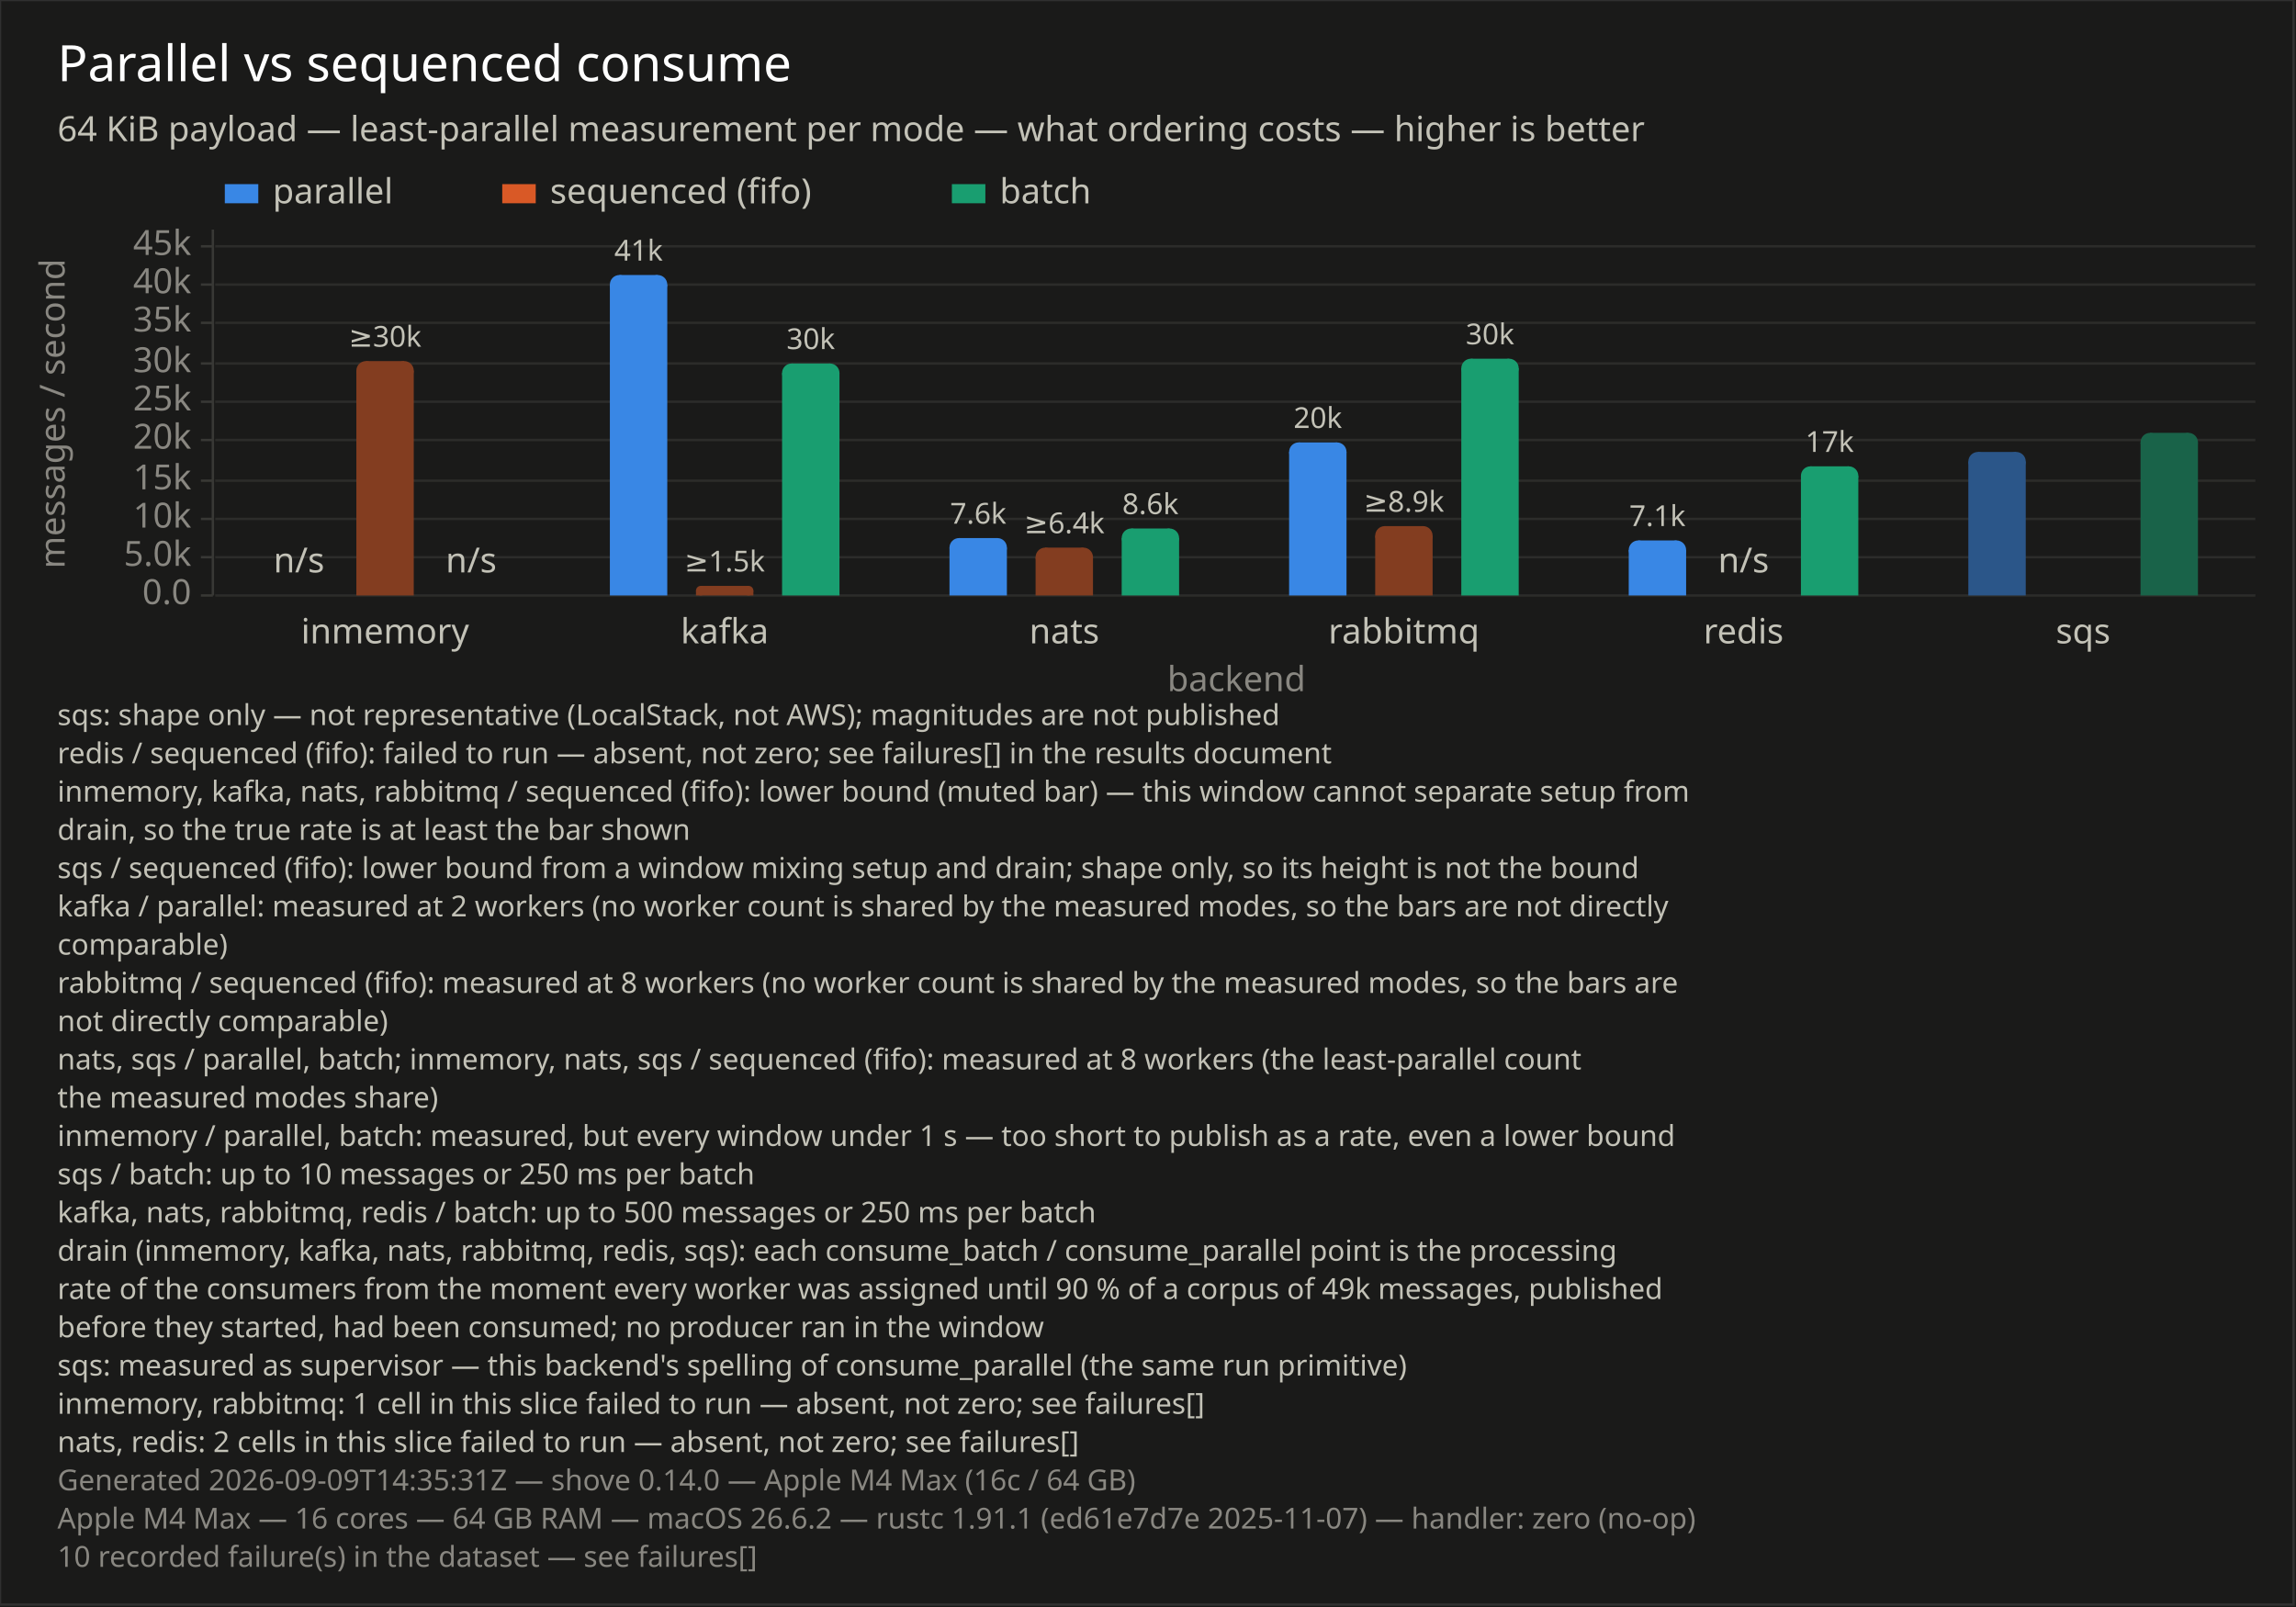
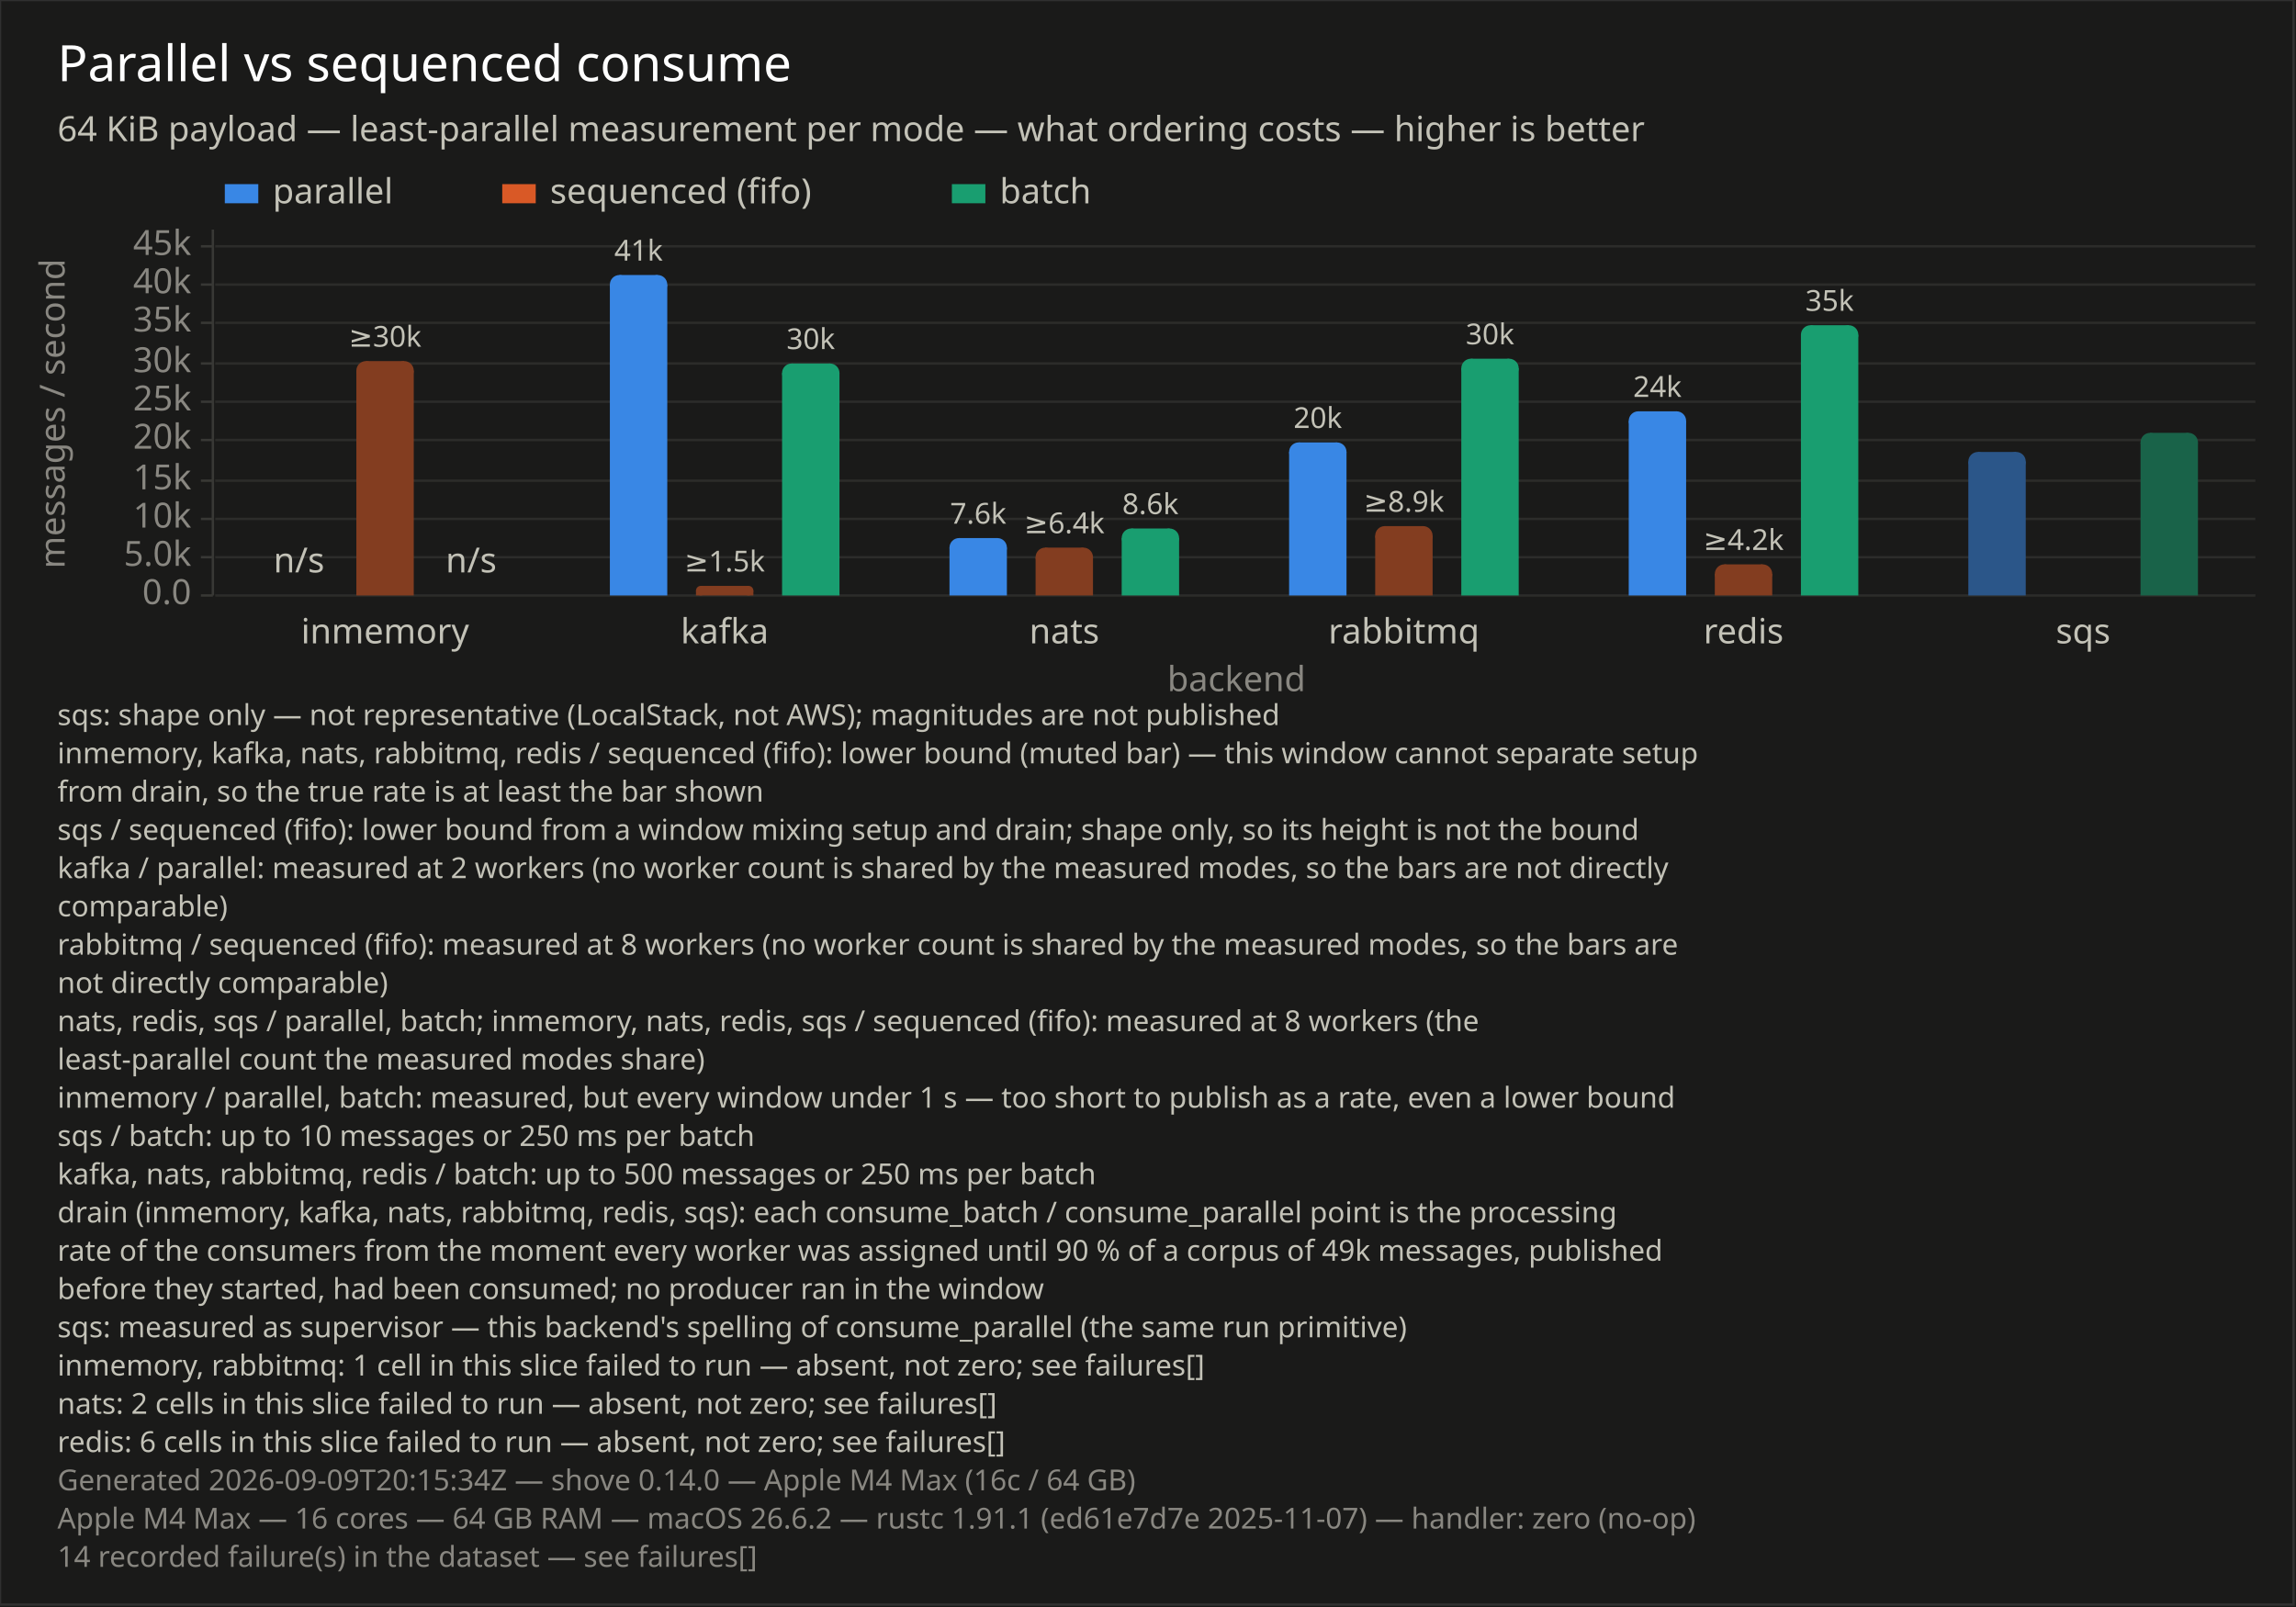
<svg xmlns="http://www.w3.org/2000/svg" width="960" height="672" viewBox="0 0 960 672">
  <rect x="0" y="0" width="960" height="672" opacity="1" fill="#1A1A19" stroke="none" />
  <rect x="0" y="0" width="959" height="671" opacity="0.1" fill="none" stroke="#FFFFFF" />
  <text x="24" y="18" dy="0.76em" text-anchor="start" font-family="sans-serif" font-size="20.968" opacity="1" fill="#FFFFFF">
Parallel vs sequenced consume
</text>
  <text x="24" y="48" dy="0.76em" text-anchor="start" font-family="sans-serif" font-size="14.516" opacity="1" fill="#C3C2B7">
64 KiB payload — least-parallel measurement per mode — what ordering costs — higher is better
</text>
  <text x="24" y="294" dy="0.76em" text-anchor="start" font-family="sans-serif" font-size="12.097" opacity="1" fill="#C3C2B7">
sqs: shape only — not representative (LocalStack, not AWS); magnitudes are not published
</text>
  <text x="24" y="310" dy="0.76em" text-anchor="start" font-family="sans-serif" font-size="12.097" opacity="1" fill="#C3C2B7">
- redis / sequenced (fifo): failed to run — absent, not zero; see failures[] in the results document
+ inmemory, kafka, nats, rabbitmq, redis / sequenced (fifo): lower bound (muted bar) — this window cannot separate setup
</text>
  <text x="24" y="326" dy="0.76em" text-anchor="start" font-family="sans-serif" font-size="12.097" opacity="1" fill="#C3C2B7">
- inmemory, kafka, nats, rabbitmq / sequenced (fifo): lower bound (muted bar) — this window cannot separate setup from
+ from drain, so the true rate is at least the bar shown
</text>
  <text x="24" y="342" dy="0.76em" text-anchor="start" font-family="sans-serif" font-size="12.097" opacity="1" fill="#C3C2B7">
- drain, so the true rate is at least the bar shown
+ sqs / sequenced (fifo): lower bound from a window mixing setup and drain; shape only, so its height is not the bound
</text>
  <text x="24" y="358" dy="0.76em" text-anchor="start" font-family="sans-serif" font-size="12.097" opacity="1" fill="#C3C2B7">
- sqs / sequenced (fifo): lower bound from a window mixing setup and drain; shape only, so its height is not the bound
+ kafka / parallel: measured at 2 workers (no worker count is shared by the measured modes, so the bars are not directly
</text>
  <text x="24" y="374" dy="0.76em" text-anchor="start" font-family="sans-serif" font-size="12.097" opacity="1" fill="#C3C2B7">
- kafka / parallel: measured at 2 workers (no worker count is shared by the measured modes, so the bars are not directly
+ comparable)
</text>
  <text x="24" y="390" dy="0.76em" text-anchor="start" font-family="sans-serif" font-size="12.097" opacity="1" fill="#C3C2B7">
- comparable)
+ rabbitmq / sequenced (fifo): measured at 8 workers (no worker count is shared by the measured modes, so the bars are
</text>
  <text x="24" y="406" dy="0.76em" text-anchor="start" font-family="sans-serif" font-size="12.097" opacity="1" fill="#C3C2B7">
- rabbitmq / sequenced (fifo): measured at 8 workers (no worker count is shared by the measured modes, so the bars are
+ not directly comparable)
</text>
  <text x="24" y="422" dy="0.76em" text-anchor="start" font-family="sans-serif" font-size="12.097" opacity="1" fill="#C3C2B7">
- not directly comparable)
+ nats, redis, sqs / parallel, batch; inmemory, nats, redis, sqs / sequenced (fifo): measured at 8 workers (the
</text>
  <text x="24" y="438" dy="0.76em" text-anchor="start" font-family="sans-serif" font-size="12.097" opacity="1" fill="#C3C2B7">
- nats, sqs / parallel, batch; inmemory, nats, sqs / sequenced (fifo): measured at 8 workers (the least-parallel count
+ least-parallel count the measured modes share)
</text>
  <text x="24" y="454" dy="0.76em" text-anchor="start" font-family="sans-serif" font-size="12.097" opacity="1" fill="#C3C2B7">
- the measured modes share)
+ inmemory / parallel, batch: measured, but every window under 1 s — too short to publish as a rate, even a lower bound
</text>
  <text x="24" y="470" dy="0.76em" text-anchor="start" font-family="sans-serif" font-size="12.097" opacity="1" fill="#C3C2B7">
- inmemory / parallel, batch: measured, but every window under 1 s — too short to publish as a rate, even a lower bound
+ sqs / batch: up to 10 messages or 250 ms per batch
</text>
  <text x="24" y="486" dy="0.76em" text-anchor="start" font-family="sans-serif" font-size="12.097" opacity="1" fill="#C3C2B7">
- sqs / batch: up to 10 messages or 250 ms per batch
+ kafka, nats, rabbitmq, redis / batch: up to 500 messages or 250 ms per batch
</text>
  <text x="24" y="502" dy="0.76em" text-anchor="start" font-family="sans-serif" font-size="12.097" opacity="1" fill="#C3C2B7">
- kafka, nats, rabbitmq, redis / batch: up to 500 messages or 250 ms per batch
+ drain (inmemory, kafka, nats, rabbitmq, redis, sqs): each consume_batch / consume_parallel point is the processing
</text>
  <text x="24" y="518" dy="0.76em" text-anchor="start" font-family="sans-serif" font-size="12.097" opacity="1" fill="#C3C2B7">
- drain (inmemory, kafka, nats, rabbitmq, redis, sqs): each consume_batch / consume_parallel point is the processing
+ rate of the consumers from the moment every worker was assigned until 90 % of a corpus of 49k messages, published
</text>
  <text x="24" y="534" dy="0.76em" text-anchor="start" font-family="sans-serif" font-size="12.097" opacity="1" fill="#C3C2B7">
- rate of the consumers from the moment every worker was assigned until 90 % of a corpus of 49k messages, published
+ before they started, had been consumed; no producer ran in the window
</text>
  <text x="24" y="550" dy="0.76em" text-anchor="start" font-family="sans-serif" font-size="12.097" opacity="1" fill="#C3C2B7">
- before they started, had been consumed; no producer ran in the window
+ sqs: measured as supervisor — this backend's spelling of consume_parallel (the same run primitive)
</text>
  <text x="24" y="566" dy="0.76em" text-anchor="start" font-family="sans-serif" font-size="12.097" opacity="1" fill="#C3C2B7">
- sqs: measured as supervisor — this backend's spelling of consume_parallel (the same run primitive)
+ inmemory, rabbitmq: 1 cell in this slice failed to run — absent, not zero; see failures[]
</text>
  <text x="24" y="582" dy="0.76em" text-anchor="start" font-family="sans-serif" font-size="12.097" opacity="1" fill="#C3C2B7">
- inmemory, rabbitmq: 1 cell in this slice failed to run — absent, not zero; see failures[]
+ nats: 2 cells in this slice failed to run — absent, not zero; see failures[]
</text>
  <text x="24" y="598" dy="0.76em" text-anchor="start" font-family="sans-serif" font-size="12.097" opacity="1" fill="#C3C2B7">
- nats, redis: 2 cells in this slice failed to run — absent, not zero; see failures[]
+ redis: 6 cells in this slice failed to run — absent, not zero; see failures[]
</text>
  <text x="24" y="614" dy="0.76em" text-anchor="start" font-family="sans-serif" font-size="12.097" opacity="1" fill="#898781">
- Generated 2026-09-09T14:35:31Z — shove 0.14.0 — Apple M4 Max (16c / 64 GB)
+ Generated 2026-09-09T20:15:34Z — shove 0.14.0 — Apple M4 Max (16c / 64 GB)
</text>
  <text x="24" y="630" dy="0.76em" text-anchor="start" font-family="sans-serif" font-size="12.097" opacity="1" fill="#898781">
Apple M4 Max — 16 cores — 64 GB RAM — macOS 26.6.2 — rustc 1.91.1 (ed61e7d7e 2025-11-07) — handler: zero (no-op)
</text>
  <text x="24" y="646" dy="0.76em" text-anchor="start" font-family="sans-serif" font-size="12.097" opacity="1" fill="#898781">
- 10 recorded failure(s) in the dataset — see failures[]
+ 14 recorded failure(s) in the dataset — see failures[]
</text>
  <text x="16" y="173" dy="0.76em" text-anchor="middle" font-family="sans-serif" font-size="14.516" opacity="1" fill="#898781" transform="rotate(270, 16, 173)">
messages / second
</text>
  <line opacity="1" stroke="#2C2C2A" stroke-width="1" x1="90" y1="249" x2="943" y2="249" />
  <line opacity="1" stroke="#2C2C2A" stroke-width="1" x1="90" y1="233" x2="943" y2="233" />
  <line opacity="1" stroke="#2C2C2A" stroke-width="1" x1="90" y1="217" x2="943" y2="217" />
  <line opacity="1" stroke="#2C2C2A" stroke-width="1" x1="90" y1="201" x2="943" y2="201" />
  <line opacity="1" stroke="#2C2C2A" stroke-width="1" x1="90" y1="184" x2="943" y2="184" />
  <line opacity="1" stroke="#2C2C2A" stroke-width="1" x1="90" y1="168" x2="943" y2="168" />
  <line opacity="1" stroke="#2C2C2A" stroke-width="1" x1="90" y1="152" x2="943" y2="152" />
  <line opacity="1" stroke="#2C2C2A" stroke-width="1" x1="90" y1="135" x2="943" y2="135" />
  <line opacity="1" stroke="#2C2C2A" stroke-width="1" x1="90" y1="119" x2="943" y2="119" />
  <line opacity="1" stroke="#2C2C2A" stroke-width="1" x1="90" y1="103" x2="943" y2="103" />
  <polyline fill="none" opacity="1" stroke="#383835" stroke-width="1" points="89,96 89,249 " />
  <text x="80" y="249" dy="0.5ex" text-anchor="end" font-family="sans-serif" font-size="14.516" opacity="1" fill="#898781">
0.0
</text>
  <polyline fill="none" opacity="1" stroke="#383835" stroke-width="1" points="84,249 89,249 " />
  <text x="80" y="233" dy="0.5ex" text-anchor="end" font-family="sans-serif" font-size="14.516" opacity="1" fill="#898781">
5.0k
</text>
  <polyline fill="none" opacity="1" stroke="#383835" stroke-width="1" points="84,233 89,233 " />
  <text x="80" y="217" dy="0.5ex" text-anchor="end" font-family="sans-serif" font-size="14.516" opacity="1" fill="#898781">
10k
</text>
  <polyline fill="none" opacity="1" stroke="#383835" stroke-width="1" points="84,217 89,217 " />
  <text x="80" y="201" dy="0.5ex" text-anchor="end" font-family="sans-serif" font-size="14.516" opacity="1" fill="#898781">
15k
</text>
  <polyline fill="none" opacity="1" stroke="#383835" stroke-width="1" points="84,201 89,201 " />
  <text x="80" y="184" dy="0.5ex" text-anchor="end" font-family="sans-serif" font-size="14.516" opacity="1" fill="#898781">
20k
</text>
  <polyline fill="none" opacity="1" stroke="#383835" stroke-width="1" points="84,184 89,184 " />
  <text x="80" y="168" dy="0.5ex" text-anchor="end" font-family="sans-serif" font-size="14.516" opacity="1" fill="#898781">
25k
</text>
  <polyline fill="none" opacity="1" stroke="#383835" stroke-width="1" points="84,168 89,168 " />
  <text x="80" y="152" dy="0.5ex" text-anchor="end" font-family="sans-serif" font-size="14.516" opacity="1" fill="#898781">
30k
</text>
  <polyline fill="none" opacity="1" stroke="#383835" stroke-width="1" points="84,152 89,152 " />
  <text x="80" y="135" dy="0.5ex" text-anchor="end" font-family="sans-serif" font-size="14.516" opacity="1" fill="#898781">
35k
</text>
  <polyline fill="none" opacity="1" stroke="#383835" stroke-width="1" points="84,135 89,135 " />
  <text x="80" y="119" dy="0.5ex" text-anchor="end" font-family="sans-serif" font-size="14.516" opacity="1" fill="#898781">
40k
</text>
  <polyline fill="none" opacity="1" stroke="#383835" stroke-width="1" points="84,119 89,119 " />
  <text x="80" y="103" dy="0.5ex" text-anchor="end" font-family="sans-serif" font-size="14.516" opacity="1" fill="#898781">
45k
</text>
  <polyline fill="none" opacity="1" stroke="#383835" stroke-width="1" points="84,103 89,103 " />
  <text x="125" y="243" dy="-0.5ex" text-anchor="middle" font-family="sans-serif" font-size="14.516" opacity="1" fill="#C3C2B7">
n/s
</text>
  <rect x="149" y="155" width="24" height="94" opacity="1" fill="#833D20" stroke="none" />
  <rect x="153" y="151" width="16" height="5" opacity="1" fill="#833D20" stroke="none" />
  <circle cx="153" cy="155" r="4" opacity="1" fill="#833D20" stroke="none" stroke-width="0" />
  <circle cx="169" cy="155" r="4" opacity="1" fill="#833D20" stroke="none" stroke-width="0" />
  <text x="161" y="148" dy="-0.5ex" text-anchor="middle" font-family="sans-serif" font-size="12.097" opacity="1" fill="#C3C2B7">
≥30k
</text>
  <text x="197" y="243" dy="-0.5ex" text-anchor="middle" font-family="sans-serif" font-size="14.516" opacity="1" fill="#C3C2B7">
n/s
</text>
  <rect x="255" y="119" width="24" height="130" opacity="1" fill="#3987E5" stroke="none" />
  <rect x="259" y="115" width="16" height="5" opacity="1" fill="#3987E5" stroke="none" />
  <circle cx="259" cy="119" r="4" opacity="1" fill="#3987E5" stroke="none" stroke-width="0" />
  <circle cx="275" cy="119" r="4" opacity="1" fill="#3987E5" stroke="none" stroke-width="0" />
  <text x="267" y="112" dy="-0.5ex" text-anchor="middle" font-family="sans-serif" font-size="12.097" opacity="1" fill="#C3C2B7">
41k
</text>
  <rect x="291" y="247" width="24" height="2" opacity="1" fill="#833D20" stroke="none" />
  <rect x="293" y="245" width="20" height="3" opacity="1" fill="#833D20" stroke="none" />
  <circle cx="293" cy="247" r="2" opacity="1" fill="#833D20" stroke="none" stroke-width="0" />
  <circle cx="313" cy="247" r="2" opacity="1" fill="#833D20" stroke="none" stroke-width="0" />
  <text x="303" y="242" dy="-0.5ex" text-anchor="middle" font-family="sans-serif" font-size="12.097" opacity="1" fill="#C3C2B7">
≥1.5k
</text>
  <rect x="327" y="156" width="24" height="93" opacity="1" fill="#199E70" stroke="none" />
  <rect x="331" y="152" width="16" height="5" opacity="1" fill="#199E70" stroke="none" />
  <circle cx="331" cy="156" r="4" opacity="1" fill="#199E70" stroke="none" stroke-width="0" />
  <circle cx="347" cy="156" r="4" opacity="1" fill="#199E70" stroke="none" stroke-width="0" />
  <text x="339" y="149" dy="-0.5ex" text-anchor="middle" font-family="sans-serif" font-size="12.097" opacity="1" fill="#C3C2B7">
30k
</text>
  <rect x="397" y="229" width="24" height="20" opacity="1" fill="#3987E5" stroke="none" />
  <rect x="401" y="225" width="16" height="5" opacity="1" fill="#3987E5" stroke="none" />
  <circle cx="401" cy="229" r="4" opacity="1" fill="#3987E5" stroke="none" stroke-width="0" />
  <circle cx="417" cy="229" r="4" opacity="1" fill="#3987E5" stroke="none" stroke-width="0" />
  <text x="409" y="222" dy="-0.5ex" text-anchor="middle" font-family="sans-serif" font-size="12.097" opacity="1" fill="#C3C2B7">
7.6k
</text>
  <rect x="433" y="233" width="24" height="16" opacity="1" fill="#833D20" stroke="none" />
  <rect x="437" y="229" width="16" height="5" opacity="1" fill="#833D20" stroke="none" />
  <circle cx="437" cy="233" r="4" opacity="1" fill="#833D20" stroke="none" stroke-width="0" />
  <circle cx="453" cy="233" r="4" opacity="1" fill="#833D20" stroke="none" stroke-width="0" />
  <text x="445" y="226" dy="-0.5ex" text-anchor="middle" font-family="sans-serif" font-size="12.097" opacity="1" fill="#C3C2B7">
≥6.4k
</text>
  <rect x="469" y="225" width="24" height="24" opacity="1" fill="#199E70" stroke="none" />
  <rect x="473" y="221" width="16" height="5" opacity="1" fill="#199E70" stroke="none" />
  <circle cx="473" cy="225" r="4" opacity="1" fill="#199E70" stroke="none" stroke-width="0" />
  <circle cx="489" cy="225" r="4" opacity="1" fill="#199E70" stroke="none" stroke-width="0" />
  <text x="481" y="218" dy="-0.5ex" text-anchor="middle" font-family="sans-serif" font-size="12.097" opacity="1" fill="#C3C2B7">
8.6k
</text>
  <rect x="539" y="189" width="24" height="60" opacity="1" fill="#3987E5" stroke="none" />
  <rect x="543" y="185" width="16" height="5" opacity="1" fill="#3987E5" stroke="none" />
  <circle cx="543" cy="189" r="4" opacity="1" fill="#3987E5" stroke="none" stroke-width="0" />
  <circle cx="559" cy="189" r="4" opacity="1" fill="#3987E5" stroke="none" stroke-width="0" />
  <text x="551" y="182" dy="-0.5ex" text-anchor="middle" font-family="sans-serif" font-size="12.097" opacity="1" fill="#C3C2B7">
20k
</text>
  <rect x="575" y="224" width="24" height="25" opacity="1" fill="#833D20" stroke="none" />
  <rect x="579" y="220" width="16" height="5" opacity="1" fill="#833D20" stroke="none" />
  <circle cx="579" cy="224" r="4" opacity="1" fill="#833D20" stroke="none" stroke-width="0" />
  <circle cx="595" cy="224" r="4" opacity="1" fill="#833D20" stroke="none" stroke-width="0" />
  <text x="587" y="217" dy="-0.5ex" text-anchor="middle" font-family="sans-serif" font-size="12.097" opacity="1" fill="#C3C2B7">
≥8.9k
</text>
  <rect x="611" y="154" width="24" height="95" opacity="1" fill="#199E70" stroke="none" />
  <rect x="615" y="150" width="16" height="5" opacity="1" fill="#199E70" stroke="none" />
  <circle cx="615" cy="154" r="4" opacity="1" fill="#199E70" stroke="none" stroke-width="0" />
  <circle cx="631" cy="154" r="4" opacity="1" fill="#199E70" stroke="none" stroke-width="0" />
  <text x="623" y="147" dy="-0.5ex" text-anchor="middle" font-family="sans-serif" font-size="12.097" opacity="1" fill="#C3C2B7">
30k
</text>
-   <rect x="681" y="230" width="24" height="19" opacity="1" fill="#3987E5" stroke="none" />
-   <rect x="685" y="226" width="16" height="5" opacity="1" fill="#3987E5" stroke="none" />
-   <circle cx="685" cy="230" r="4" opacity="1" fill="#3987E5" stroke="none" stroke-width="0" />
-   <circle cx="701" cy="230" r="4" opacity="1" fill="#3987E5" stroke="none" stroke-width="0" />
-   <text x="693" y="223" dy="-0.5ex" text-anchor="middle" font-family="sans-serif" font-size="12.097" opacity="1" fill="#C3C2B7">
- 7.1k
- </text>
-   <text x="729" y="243" dy="-0.5ex" text-anchor="middle" font-family="sans-serif" font-size="14.516" opacity="1" fill="#C3C2B7">
- n/s
- </text>
-   <rect x="753" y="199" width="24" height="50" opacity="1" fill="#199E70" stroke="none" />
-   <rect x="757" y="195" width="16" height="5" opacity="1" fill="#199E70" stroke="none" />
-   <circle cx="757" cy="199" r="4" opacity="1" fill="#199E70" stroke="none" stroke-width="0" />
-   <circle cx="773" cy="199" r="4" opacity="1" fill="#199E70" stroke="none" stroke-width="0" />
-   <text x="765" y="192" dy="-0.5ex" text-anchor="middle" font-family="sans-serif" font-size="12.097" opacity="1" fill="#C3C2B7">
- 17k
+   <rect x="681" y="176" width="24" height="73" opacity="1" fill="#3987E5" stroke="none" />
+   <rect x="685" y="172" width="16" height="5" opacity="1" fill="#3987E5" stroke="none" />
+   <circle cx="685" cy="176" r="4" opacity="1" fill="#3987E5" stroke="none" stroke-width="0" />
+   <circle cx="701" cy="176" r="4" opacity="1" fill="#3987E5" stroke="none" stroke-width="0" />
+   <text x="693" y="169" dy="-0.5ex" text-anchor="middle" font-family="sans-serif" font-size="12.097" opacity="1" fill="#C3C2B7">
+ 24k
+ </text>
+   <rect x="717" y="240" width="24" height="9" opacity="1" fill="#833D20" stroke="none" />
+   <rect x="721" y="236" width="16" height="5" opacity="1" fill="#833D20" stroke="none" />
+   <circle cx="721" cy="240" r="4" opacity="1" fill="#833D20" stroke="none" stroke-width="0" />
+   <circle cx="737" cy="240" r="4" opacity="1" fill="#833D20" stroke="none" stroke-width="0" />
+   <text x="729" y="233" dy="-0.5ex" text-anchor="middle" font-family="sans-serif" font-size="12.097" opacity="1" fill="#C3C2B7">
+ ≥4.2k
+ </text>
+   <rect x="753" y="140" width="24" height="109" opacity="1" fill="#199E70" stroke="none" />
+   <rect x="757" y="136" width="16" height="5" opacity="1" fill="#199E70" stroke="none" />
+   <circle cx="757" cy="140" r="4" opacity="1" fill="#199E70" stroke="none" stroke-width="0" />
+   <circle cx="773" cy="140" r="4" opacity="1" fill="#199E70" stroke="none" stroke-width="0" />
+   <text x="765" y="133" dy="-0.5ex" text-anchor="middle" font-family="sans-serif" font-size="12.097" opacity="1" fill="#C3C2B7">
+ 35k
</text>
  <rect x="823" y="193" width="24" height="56" opacity="1" fill="#2B5689" stroke="none" />
  <rect x="827" y="189" width="16" height="5" opacity="1" fill="#2B5689" stroke="none" />
  <circle cx="827" cy="193" r="4" opacity="1" fill="#2B5689" stroke="none" stroke-width="0" />
  <circle cx="843" cy="193" r="4" opacity="1" fill="#2B5689" stroke="none" stroke-width="0" />
  <rect x="895" y="185" width="24" height="64" opacity="1" fill="#196349" stroke="none" />
  <rect x="899" y="181" width="16" height="5" opacity="1" fill="#196349" stroke="none" />
  <circle cx="899" cy="185" r="4" opacity="1" fill="#196349" stroke="none" stroke-width="0" />
  <circle cx="915" cy="185" r="4" opacity="1" fill="#196349" stroke="none" stroke-width="0" />
  <text x="161" y="258" dy="0.76em" text-anchor="middle" font-family="sans-serif" font-size="14.516" opacity="1" fill="#C3C2B7">
inmemory
</text>
  <text x="303" y="258" dy="0.76em" text-anchor="middle" font-family="sans-serif" font-size="14.516" opacity="1" fill="#C3C2B7">
kafka
</text>
  <text x="445" y="258" dy="0.76em" text-anchor="middle" font-family="sans-serif" font-size="14.516" opacity="1" fill="#C3C2B7">
nats
</text>
  <text x="587" y="258" dy="0.76em" text-anchor="middle" font-family="sans-serif" font-size="14.516" opacity="1" fill="#C3C2B7">
rabbitmq
</text>
  <text x="729" y="258" dy="0.76em" text-anchor="middle" font-family="sans-serif" font-size="14.516" opacity="1" fill="#C3C2B7">
redis
</text>
  <text x="871" y="258" dy="0.76em" text-anchor="middle" font-family="sans-serif" font-size="14.516" opacity="1" fill="#C3C2B7">
sqs
</text>
  <text x="517" y="278" dy="0.76em" text-anchor="middle" font-family="sans-serif" font-size="14.516" opacity="1" fill="#898781">
backend
</text>
  <rect x="94" y="77" width="14" height="8" opacity="1" fill="#3987E5" stroke="none" />
  <text x="114" y="74" dy="0.76em" text-anchor="start" font-family="sans-serif" font-size="14.516" opacity="1" fill="#C3C2B7">
parallel
</text>
  <rect x="210" y="77" width="14" height="8" opacity="1" fill="#D95926" stroke="none" />
  <text x="230" y="74" dy="0.76em" text-anchor="start" font-family="sans-serif" font-size="14.516" opacity="1" fill="#C3C2B7">
sequenced (fifo)
</text>
  <rect x="398" y="77" width="14" height="8" opacity="1" fill="#199E70" stroke="none" />
  <text x="418" y="74" dy="0.76em" text-anchor="start" font-family="sans-serif" font-size="14.516" opacity="1" fill="#C3C2B7">
batch
</text>
</svg>
